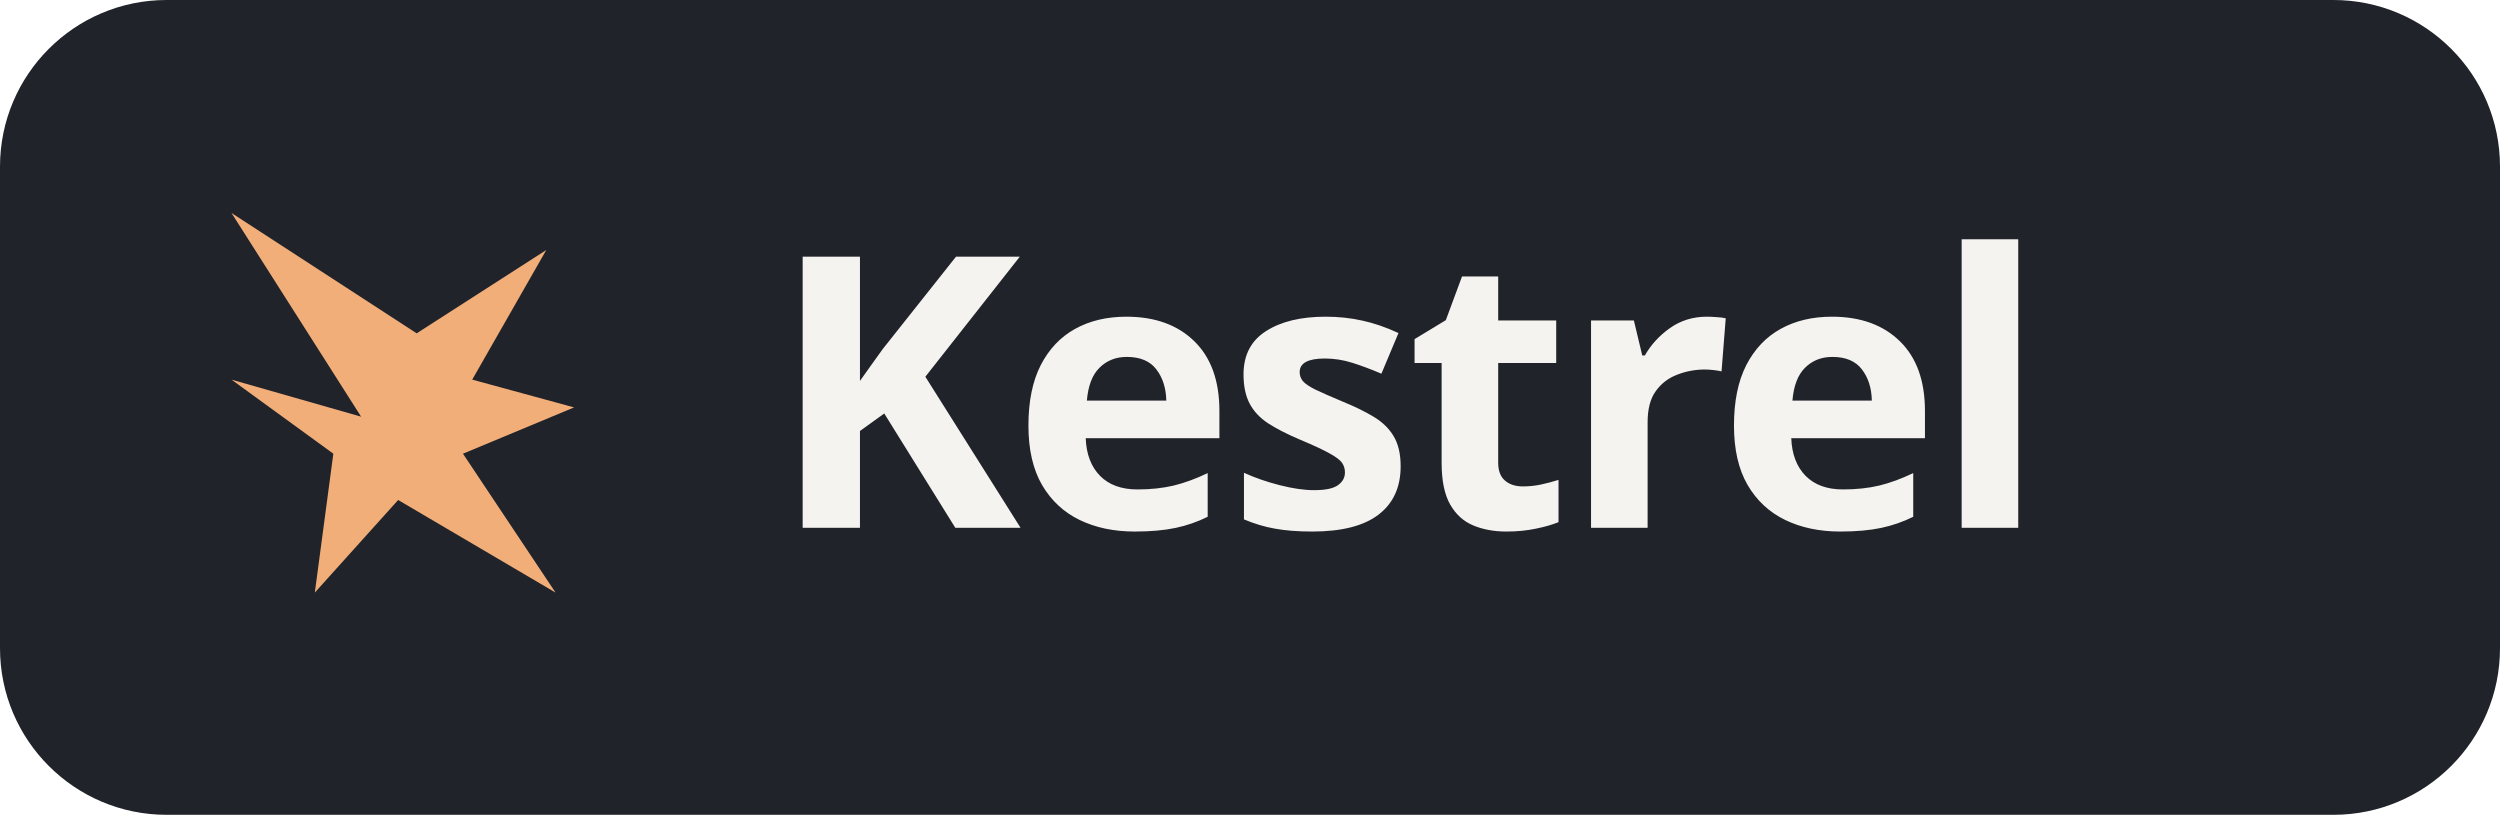
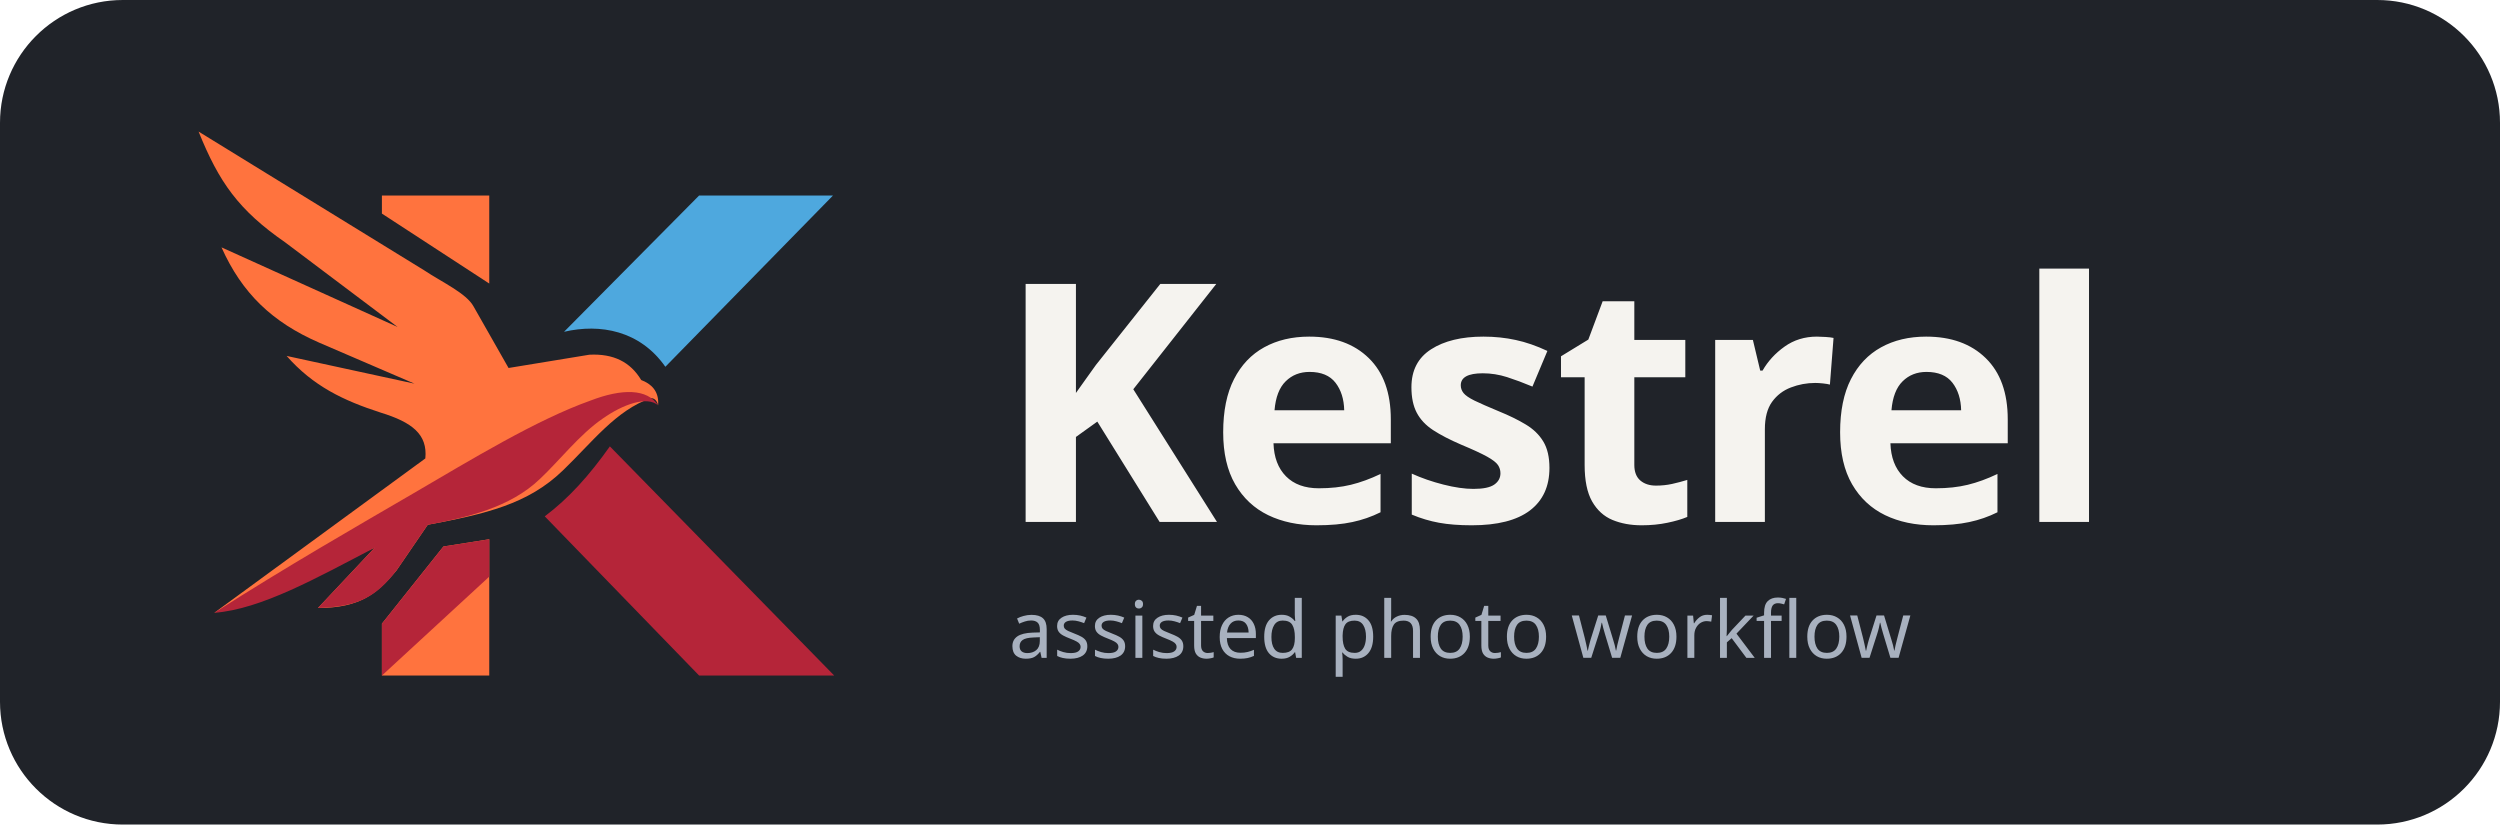
- <svg xmlns="http://www.w3.org/2000/svg" viewBox="0 0 270 88">
-   <rect width="270" height="88" rx="18" fill="#202329" />
-   <path fill="#F2AE79" transform="translate(12 12)" d="M13 11 33 24l14-9-8 14 11 3-12 5 10 15-17-10-9 10 2-15-11-8 14 4z" />
-   <text x="83" y="57" fill="#F5F3EF" font-family="system-ui,sans-serif" font-size="41" font-weight="650" letter-spacing="-1">Kestrel</text>
+ <svg xmlns="http://www.w3.org/2000/svg" viewBox="0 0 570 188">
+   <rect width="570" height="188" rx="28" fill="#202329" />
+   <g transform="translate(45 30) scale(.275)">
+     <path fill="#4EA8DE" d="M304 166 416 53h111L388 195c-21-30-54-36-84-29Z" />
+     <path fill="#B52539" d="M342 261 528 451H416L288 319c20-15 37-34 54-58Z" />
+     <path fill="#FF733E" d="M153 53h89v73l-89-58Zm89 285v113h-89v-43l51-64Z" />
+     <path fill="#FF733E" d="M1 0c17 42 33 65 72 92l93 70L20 96c17 38 42 62 81 79l79 34-106-23c22 25 47 37 78 47 26 8 39 18 37 38L14 399l133-54-47 50c35 0 49-12 65-31l26-38c48-9 83-17 112-45 24-23 44-50 73-60 3 0 5 2 6 6 1-12-6-18-14-21-9-15-23-22-43-21l-67 11-29-51c-6-11-26-20-41-30Z" />
+     <path fill="#B52539" d="M14 399c61-39 117-71 165-99 48-28 102-61 147-77 26-10 47-10 56 4-9-8-29-1-46 11-19 13-36 35-52 50-25 24-61 32-93 38l-26 38c-17 22-32 30-65 31l47-50c-48 25-94 51-133 54Zm228-61v31l-89 82v-43l51-64Z" />
+   </g>
+   <text x="227" y="119" fill="#F5F3EF" font-family="system-ui,sans-serif" font-size="76" font-weight="650" letter-spacing="-2">Kestrel</text>
+   <text x="230" y="150" fill="#A8B1BF" font-family="system-ui,sans-serif" font-size="18">assisted photo workflow</text>
</svg>
